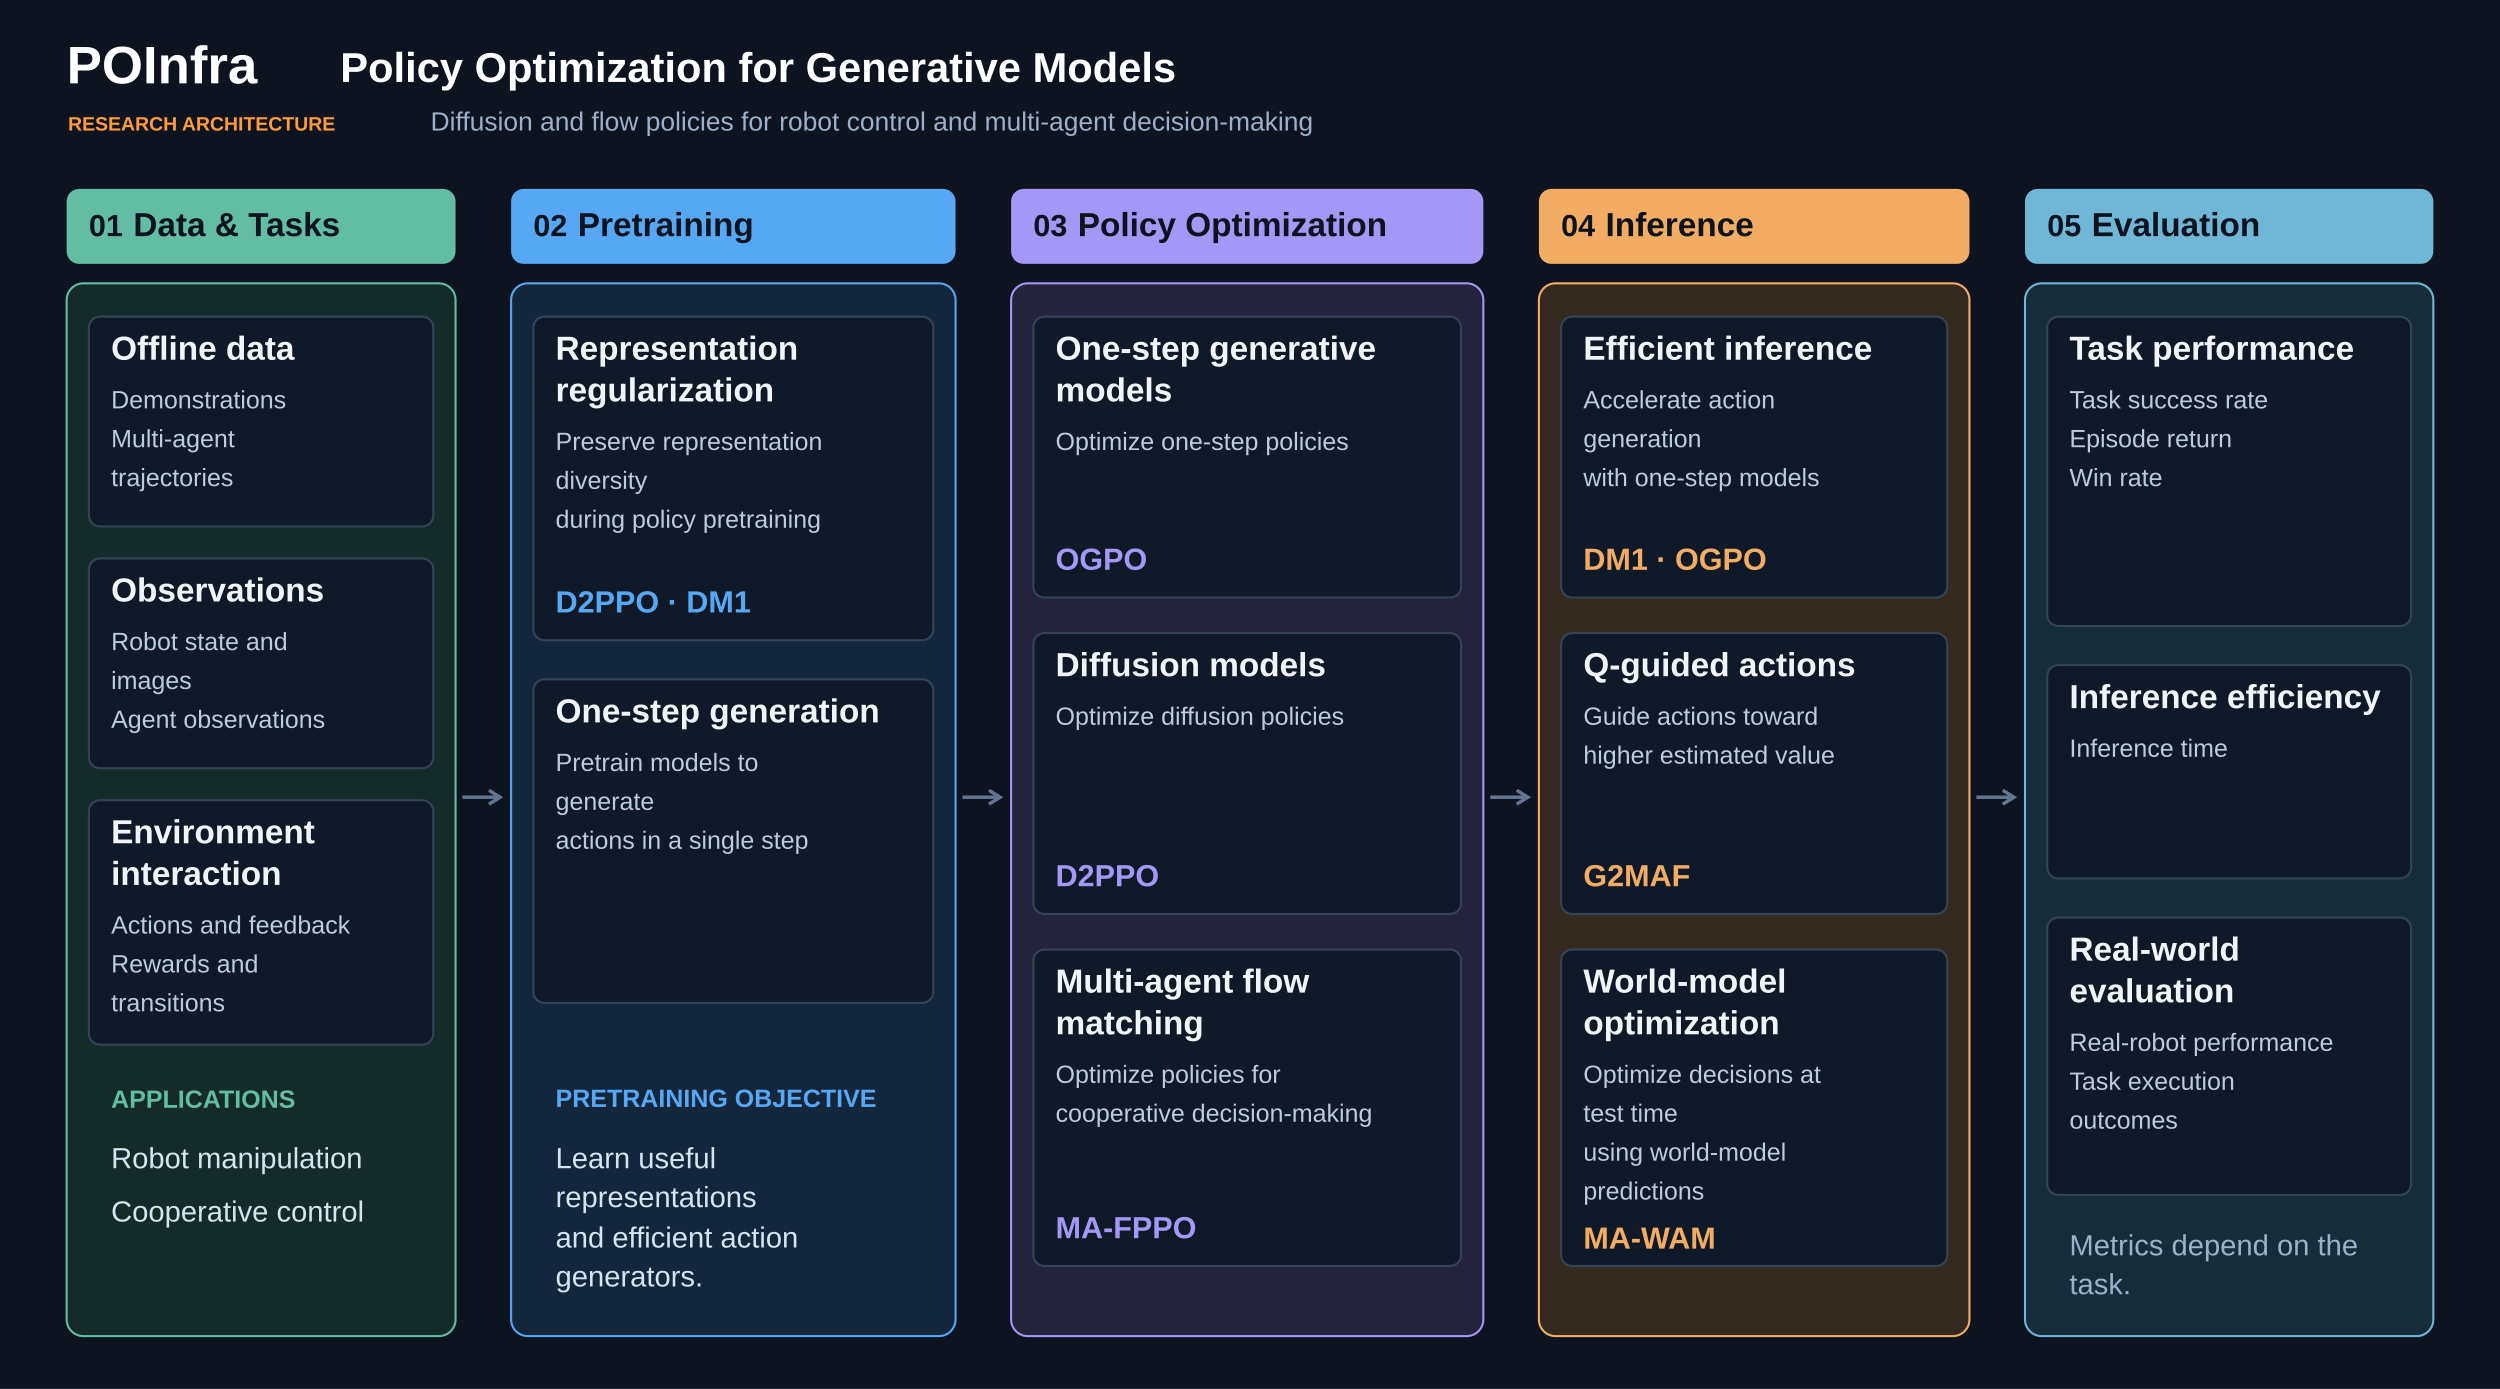
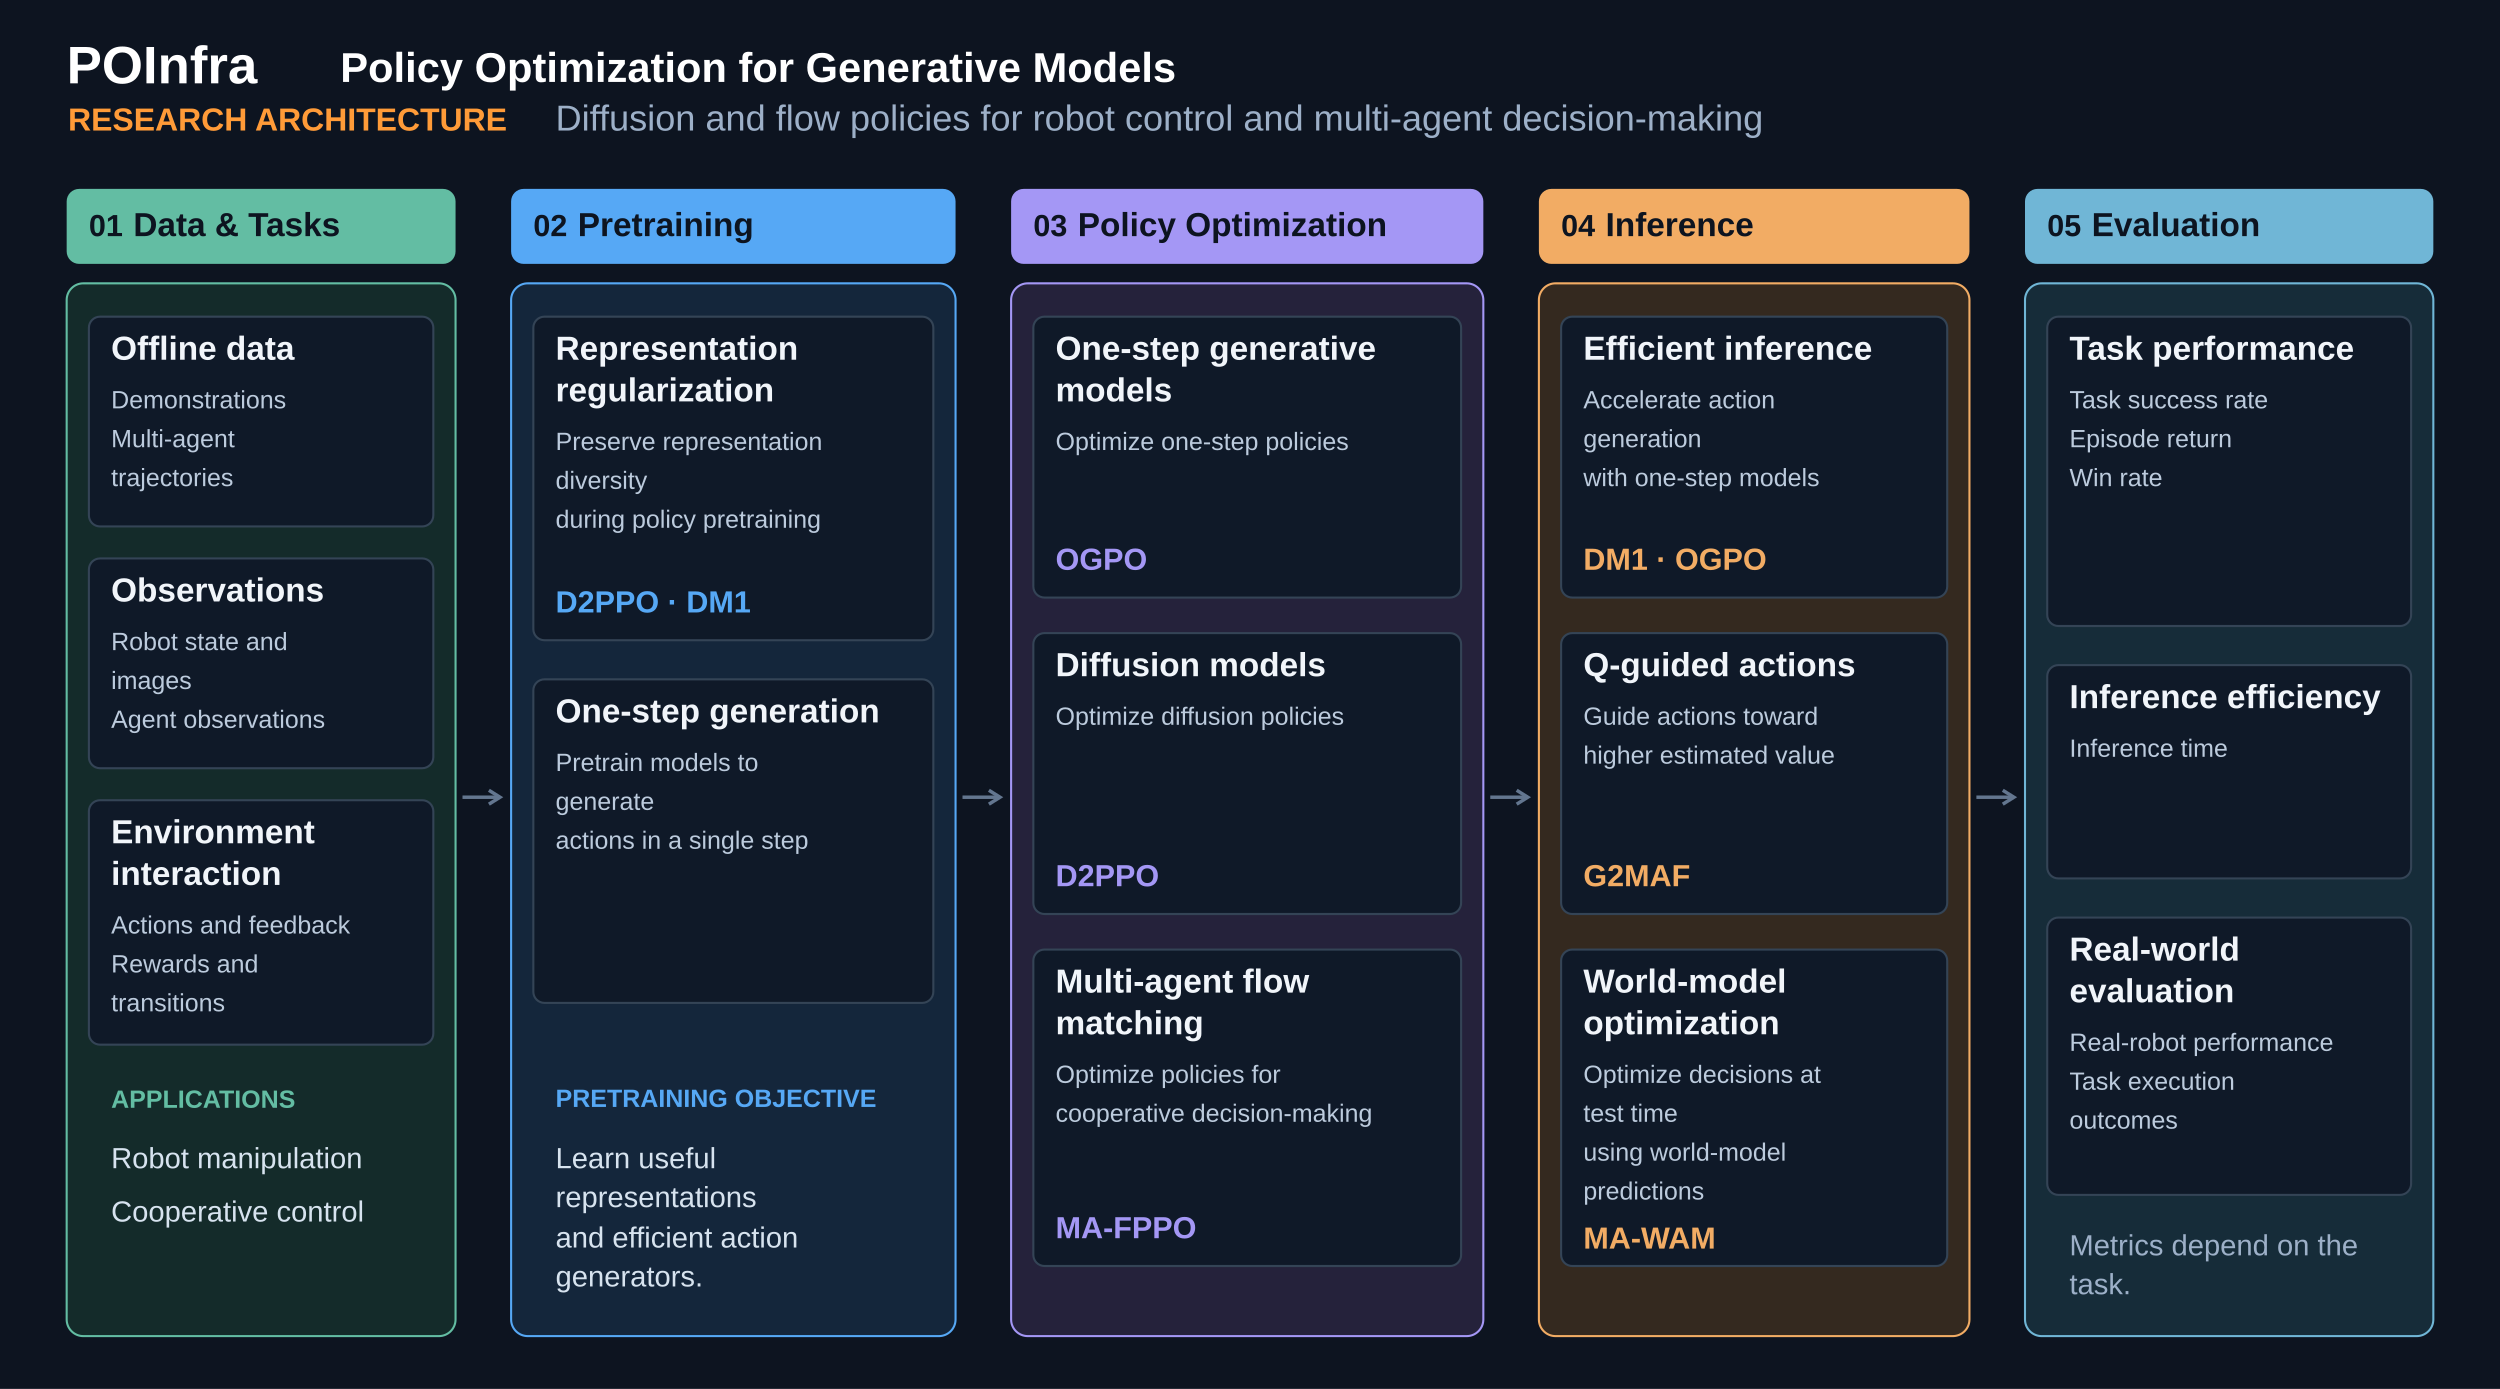
<svg xmlns="http://www.w3.org/2000/svg" width="1800" height="1000" viewBox="0 0 1800 1000">
  <rect width="1800" height="1000" fill="#0d1420" />
  <text x="48" y="60" font-family="Arial" font-size="38" font-weight="bold" fill="#ffffff" text-anchor="start">POInfra</text>
  <text x="245" y="59" font-family="Arial" font-size="30" font-weight="bold" fill="#ffffff" text-anchor="start">Policy Optimization for Generative Models</text>
-   <text x="49" y="94" font-family="Arial" font-size="14" font-weight="bold" fill="#ff9b38" text-anchor="start">RESEARCH ARCHITECTURE</text>
-   <text x="310" y="94" font-family="Arial" font-size="19" font-weight="normal" fill="#9db0c8" text-anchor="start">Diffusion and flow policies for robot control and multi-agent decision-making</text>
+   <text x="49" y="94" font-family="Arial" font-size="23" font-weight="bold" fill="#ff9b38" text-anchor="start">RESEARCH ARCHITECTURE</text>
+   <text x="400" y="94" font-family="Arial" font-size="26" font-weight="normal" fill="#9db0c8" text-anchor="start">Diffusion and flow policies for robot control and multi-agent decision-making</text>
  <rect x="48" y="136" width="280" height="54" rx="9" fill="#63bda3" stroke="none" stroke-width="1.5" />
  <text x="64" y="170" font-family="Arial" font-size="22" font-weight="bold" fill="#0d1420" text-anchor="start">01</text>
  <text x="96" y="170" font-family="Arial" font-size="24" font-weight="bold" fill="#0d1420" text-anchor="start">Data &amp; Tasks</text>
  <rect x="48" y="204" width="280" height="758" rx="12" fill="#142b2a" stroke="#63bda3" stroke-width="1.5" />
  <rect x="368" y="136" width="320" height="54" rx="9" fill="#56a8f5" stroke="none" stroke-width="1.5" />
  <text x="384" y="170" font-family="Arial" font-size="22" font-weight="bold" fill="#0d1420" text-anchor="start">02</text>
  <text x="416" y="170" font-family="Arial" font-size="24" font-weight="bold" fill="#0d1420" text-anchor="start">Pretraining</text>
  <rect x="368" y="204" width="320" height="758" rx="12" fill="#14263b" stroke="#56a8f5" stroke-width="1.5" />
  <rect x="728" y="136" width="340" height="54" rx="9" fill="#a497f5" stroke="none" stroke-width="1.5" />
  <text x="744" y="170" font-family="Arial" font-size="22" font-weight="bold" fill="#0d1420" text-anchor="start">03</text>
  <text x="776" y="170" font-family="Arial" font-size="24" font-weight="bold" fill="#0d1420" text-anchor="start">Policy Optimization</text>
  <rect x="728" y="204" width="340" height="758" rx="12" fill="#25223b" stroke="#a497f5" stroke-width="1.5" />
  <rect x="1108" y="136" width="310" height="54" rx="9" fill="#f2ac64" stroke="none" stroke-width="1.5" />
  <text x="1124" y="170" font-family="Arial" font-size="22" font-weight="bold" fill="#0d1420" text-anchor="start">04</text>
  <text x="1156" y="170" font-family="Arial" font-size="24" font-weight="bold" fill="#0d1420" text-anchor="start">Inference</text>
  <rect x="1108" y="204" width="310" height="758" rx="12" fill="#34291f" stroke="#f2ac64" stroke-width="1.5" />
  <rect x="1458" y="136" width="294" height="54" rx="9" fill="#70b6d6" stroke="none" stroke-width="1.5" />
  <text x="1474" y="170" font-family="Arial" font-size="22" font-weight="bold" fill="#0d1420" text-anchor="start">05</text>
  <text x="1506" y="170" font-family="Arial" font-size="24" font-weight="bold" fill="#0d1420" text-anchor="start">Evaluation</text>
  <rect x="1458" y="204" width="294" height="758" rx="12" fill="#162c39" stroke="#70b6d6" stroke-width="1.5" />
  <path d="M333 574 L360 574" fill="none" stroke="#63768f" stroke-width="2.5" />
  <path d="M352 569 L360 574 L352 579" fill="none" stroke="#63768f" stroke-width="2.5" />
  <path d="M693 574 L720 574" fill="none" stroke="#63768f" stroke-width="2.5" />
  <path d="M712 569 L720 574 L712 579" fill="none" stroke="#63768f" stroke-width="2.5" />
  <path d="M1073 574 L1100 574" fill="none" stroke="#63768f" stroke-width="2.5" />
  <path d="M1092 569 L1100 574 L1092 579" fill="none" stroke="#63768f" stroke-width="2.5" />
  <path d="M1423 574 L1450 574" fill="none" stroke="#63768f" stroke-width="2.5" />
  <path d="M1442 569 L1450 574 L1442 579" fill="none" stroke="#63768f" stroke-width="2.5" />
  <rect x="64" y="228.0" width="248" height="151.04" rx="8" fill="#0f1928" stroke="#344456" stroke-width="1.5" />
  <text x="80" y="259.0" font-family="Arial" font-size="24" font-weight="bold" fill="#f1f5fa" text-anchor="start">
    <tspan x="80" y="259.0">Offline data</tspan>
  </text>
  <text x="80" y="294.0" font-family="Arial" font-size="18" font-weight="normal" fill="#bccbdd" text-anchor="start">
    <tspan x="80" y="294.0">Demonstrations</tspan>
  </text>
  <text x="80" y="322.0" font-family="Arial" font-size="18" font-weight="normal" fill="#bccbdd" text-anchor="start">
    <tspan x="80" y="322.0">Multi-agent</tspan>
    <tspan x="80" y="350.0">trajectories</tspan>
  </text>
  <rect x="64" y="402.08" width="248" height="151.04" rx="8" fill="#0f1928" stroke="#344456" stroke-width="1.5" />
  <text x="80" y="433.08" font-family="Arial" font-size="24" font-weight="bold" fill="#f1f5fa" text-anchor="start">
    <tspan x="80" y="433.08">Observations</tspan>
  </text>
  <text x="80" y="468.08" font-family="Arial" font-size="18" font-weight="normal" fill="#bccbdd" text-anchor="start">
    <tspan x="80" y="468.08">Robot state and</tspan>
    <tspan x="80" y="496.08">images</tspan>
  </text>
  <text x="80" y="524.08" font-family="Arial" font-size="18" font-weight="normal" fill="#bccbdd" text-anchor="start">
    <tspan x="80" y="524.08">Agent observations</tspan>
  </text>
  <rect x="64" y="576.16" width="248" height="176" rx="8" fill="#0f1928" stroke="#344456" stroke-width="1.5" />
  <text x="80" y="607.16" font-family="Arial" font-size="24" font-weight="bold" fill="#f1f5fa" text-anchor="start">
    <tspan x="80" y="607.16">Environment</tspan>
    <tspan x="80" y="637.16">interaction</tspan>
  </text>
  <text x="80" y="672.16" font-family="Arial" font-size="18" font-weight="normal" fill="#bccbdd" text-anchor="start">
    <tspan x="80" y="672.16">Actions and feedback</tspan>
  </text>
  <text x="80" y="700.16" font-family="Arial" font-size="18" font-weight="normal" fill="#bccbdd" text-anchor="start">
    <tspan x="80" y="700.16">Rewards and</tspan>
    <tspan x="80" y="728.16">transitions</tspan>
  </text>
  <text x="80" y="797.6" font-family="Arial" font-size="18" font-weight="bold" fill="#63bda3" text-anchor="start">
    <tspan x="80" y="797.6">APPLICATIONS</tspan>
  </text>
  <text x="80" y="841.12" font-family="Arial" font-size="21" font-weight="normal" fill="#d7e3ef" text-anchor="start">
    <tspan x="80" y="841.12">Robot manipulation</tspan>
  </text>
  <text x="80" y="879.52" font-family="Arial" font-size="21" font-weight="normal" fill="#d7e3ef" text-anchor="start">
    <tspan x="80" y="879.52">Cooperative control</tspan>
  </text>
  <rect x="384" y="228.0" width="288" height="232.96" rx="8" fill="#0f1928" stroke="#344456" stroke-width="1.5" />
  <text x="400" y="259.0" font-family="Arial" font-size="24" font-weight="bold" fill="#f1f5fa" text-anchor="start">
    <tspan x="400" y="259.0">Representation</tspan>
    <tspan x="400" y="289.0">regularization</tspan>
  </text>
  <text x="400" y="324.0" font-family="Arial" font-size="18" font-weight="normal" fill="#bccbdd" text-anchor="start">
    <tspan x="400" y="324.0">Preserve representation</tspan>
    <tspan x="400" y="352.0">diversity</tspan>
  </text>
  <text x="400" y="380.0" font-family="Arial" font-size="18" font-weight="normal" fill="#bccbdd" text-anchor="start">
    <tspan x="400" y="380.0">during policy pretraining</tspan>
  </text>
  <text x="400" y="440.96" font-family="Arial" font-size="22" font-weight="bold" fill="#56a8f5" text-anchor="start">
    <tspan x="400" y="440.96">D2PPO · DM1</tspan>
  </text>
  <rect x="384" y="489.12" width="288" height="232.96" rx="8" fill="#0f1928" stroke="#344456" stroke-width="1.5" />
  <text x="400" y="520.12" font-family="Arial" font-size="24" font-weight="bold" fill="#f1f5fa" text-anchor="start">
    <tspan x="400" y="520.12">One-step generation</tspan>
  </text>
  <text x="400" y="555.12" font-family="Arial" font-size="18" font-weight="normal" fill="#bccbdd" text-anchor="start">
    <tspan x="400" y="555.12">Pretrain models to</tspan>
    <tspan x="400" y="583.12">generate</tspan>
  </text>
  <text x="400" y="611.12" font-family="Arial" font-size="18" font-weight="normal" fill="#bccbdd" text-anchor="start">
    <tspan x="400" y="611.12">actions in a single step</tspan>
  </text>
  <text x="400" y="797" font-family="Arial" font-size="18" font-weight="bold" fill="#56a8f5" text-anchor="start">
    <tspan x="400" y="797">PRETRAINING OBJECTIVE</tspan>
  </text>
  <text x="400" y="841.12" font-family="Arial" font-size="21" font-weight="normal" fill="#d7e3ef" text-anchor="start">
    <tspan x="400" y="841.12">Learn useful</tspan>
    <tspan x="400" y="869.12">representations</tspan>
  </text>
  <text x="400" y="898.24" font-family="Arial" font-size="21" font-weight="normal" fill="#d7e3ef" text-anchor="start">
    <tspan x="400" y="898.24">and efficient action</tspan>
    <tspan x="400" y="926.24">generators.</tspan>
  </text>
  <rect x="744" y="228.0" width="308" height="202.24" rx="8" fill="#0f1928" stroke="#344456" stroke-width="1.5" />
  <text x="760" y="259.0" font-family="Arial" font-size="24" font-weight="bold" fill="#f1f5fa" text-anchor="start">
    <tspan x="760" y="259.0">One-step generative</tspan>
    <tspan x="760" y="289.0">models</tspan>
  </text>
  <text x="760" y="324.0" font-family="Arial" font-size="18" font-weight="normal" fill="#bccbdd" text-anchor="start">
    <tspan x="760" y="324.0">Optimize one-step policies</tspan>
  </text>
  <text x="760" y="410.24" font-family="Arial" font-size="22" font-weight="bold" fill="#a497f5" text-anchor="start">
    <tspan x="760" y="410.24">OGPO</tspan>
  </text>
  <rect x="744" y="455.84" width="308" height="202.24" rx="8" fill="#0f1928" stroke="#344456" stroke-width="1.5" />
  <text x="760" y="486.84" font-family="Arial" font-size="24" font-weight="bold" fill="#f1f5fa" text-anchor="start">
    <tspan x="760" y="486.84">Diffusion models</tspan>
  </text>
  <text x="760" y="521.84" font-family="Arial" font-size="18" font-weight="normal" fill="#bccbdd" text-anchor="start">
    <tspan x="760" y="521.84">Optimize diffusion policies</tspan>
  </text>
  <text x="760" y="638.08" font-family="Arial" font-size="22" font-weight="bold" fill="#a497f5" text-anchor="start">
    <tspan x="760" y="638.08">D2PPO</tspan>
  </text>
  <rect x="744" y="683.68" width="308" height="227.84" rx="8" fill="#0f1928" stroke="#344456" stroke-width="1.5" />
  <text x="760" y="714.68" font-family="Arial" font-size="24" font-weight="bold" fill="#f1f5fa" text-anchor="start">
    <tspan x="760" y="714.68">Multi-agent flow</tspan>
    <tspan x="760" y="744.68">matching</tspan>
  </text>
  <text x="760" y="779.68" font-family="Arial" font-size="18" font-weight="normal" fill="#bccbdd" text-anchor="start">
    <tspan x="760" y="779.68">Optimize policies for</tspan>
  </text>
  <text x="760" y="807.68" font-family="Arial" font-size="18" font-weight="normal" fill="#bccbdd" text-anchor="start">
    <tspan x="760" y="807.68">cooperative decision-making</tspan>
  </text>
  <text x="760" y="891.52" font-family="Arial" font-size="22" font-weight="bold" fill="#a497f5" text-anchor="start">
    <tspan x="760" y="891.52">MA-FPPO</tspan>
  </text>
  <rect x="1124" y="228.0" width="278" height="202.24" rx="8" fill="#0f1928" stroke="#344456" stroke-width="1.5" />
  <text x="1140" y="259.0" font-family="Arial" font-size="24" font-weight="bold" fill="#f1f5fa" text-anchor="start">
    <tspan x="1140" y="259.0">Efficient inference</tspan>
  </text>
  <text x="1140" y="294.0" font-family="Arial" font-size="18" font-weight="normal" fill="#bccbdd" text-anchor="start">
    <tspan x="1140" y="294.0">Accelerate action</tspan>
    <tspan x="1140" y="322.0">generation</tspan>
  </text>
  <text x="1140" y="350.0" font-family="Arial" font-size="18" font-weight="normal" fill="#bccbdd" text-anchor="start">
    <tspan x="1140" y="350.0">with one-step models</tspan>
  </text>
  <text x="1140" y="410.24" font-family="Arial" font-size="22" font-weight="bold" fill="#f2ac64" text-anchor="start">
    <tspan x="1140" y="410.24">DM1 · OGPO</tspan>
  </text>
  <rect x="1124" y="455.84" width="278" height="202.24" rx="8" fill="#0f1928" stroke="#344456" stroke-width="1.5" />
  <text x="1140" y="486.84" font-family="Arial" font-size="24" font-weight="bold" fill="#f1f5fa" text-anchor="start">
    <tspan x="1140" y="486.84">Q-guided actions</tspan>
  </text>
  <text x="1140" y="521.84" font-family="Arial" font-size="18" font-weight="normal" fill="#bccbdd" text-anchor="start">
    <tspan x="1140" y="521.84">Guide actions toward</tspan>
  </text>
  <text x="1140" y="549.84" font-family="Arial" font-size="18" font-weight="normal" fill="#bccbdd" text-anchor="start">
    <tspan x="1140" y="549.84">higher estimated value</tspan>
  </text>
  <text x="1140" y="638.08" font-family="Arial" font-size="22" font-weight="bold" fill="#f2ac64" text-anchor="start">
    <tspan x="1140" y="638.08">G2MAF</tspan>
  </text>
  <rect x="1124" y="683.68" width="278" height="227.84" rx="8" fill="#0f1928" stroke="#344456" stroke-width="1.5" />
  <text x="1140" y="714.68" font-family="Arial" font-size="24" font-weight="bold" fill="#f1f5fa" text-anchor="start">
    <tspan x="1140" y="714.68">World-model</tspan>
    <tspan x="1140" y="744.68">optimization</tspan>
  </text>
  <text x="1140" y="779.68" font-family="Arial" font-size="18" font-weight="normal" fill="#bccbdd" text-anchor="start">
    <tspan x="1140" y="779.68">Optimize decisions at</tspan>
    <tspan x="1140" y="807.68">test time</tspan>
  </text>
  <text x="1140" y="835.68" font-family="Arial" font-size="18" font-weight="normal" fill="#bccbdd" text-anchor="start">
    <tspan x="1140" y="835.68">using world-model</tspan>
    <tspan x="1140" y="863.68">predictions</tspan>
  </text>
  <text x="1140" y="899" font-family="Arial" font-size="22" font-weight="bold" fill="#f2ac64" text-anchor="start">
    <tspan x="1140" y="899">MA-WAM</tspan>
  </text>
  <rect x="1474" y="228.0" width="262" height="222.72" rx="8" fill="#0f1928" stroke="#344456" stroke-width="1.5" />
  <text x="1490" y="259.0" font-family="Arial" font-size="24" font-weight="bold" fill="#f1f5fa" text-anchor="start">
    <tspan x="1490" y="259.0">Task performance</tspan>
  </text>
  <text x="1490" y="294.0" font-family="Arial" font-size="18" font-weight="normal" fill="#bccbdd" text-anchor="start">
    <tspan x="1490" y="294.0">Task success rate</tspan>
  </text>
  <text x="1490" y="322.0" font-family="Arial" font-size="18" font-weight="normal" fill="#bccbdd" text-anchor="start">
    <tspan x="1490" y="322.0">Episode return</tspan>
  </text>
  <text x="1490" y="350.0" font-family="Arial" font-size="18" font-weight="normal" fill="#bccbdd" text-anchor="start">
    <tspan x="1490" y="350.0">Win rate</tspan>
  </text>
  <rect x="1474" y="478.88" width="262" height="153.6" rx="8" fill="#0f1928" stroke="#344456" stroke-width="1.5" />
  <text x="1490" y="509.88" font-family="Arial" font-size="24" font-weight="bold" fill="#f1f5fa" text-anchor="start">
    <tspan x="1490" y="509.88">Inference efficiency</tspan>
  </text>
  <text x="1490" y="544.88" font-family="Arial" font-size="18" font-weight="normal" fill="#bccbdd" text-anchor="start">
    <tspan x="1490" y="544.88">Inference time</tspan>
  </text>
  <rect x="1474" y="660.64" width="262" height="199.68" rx="8" fill="#0f1928" stroke="#344456" stroke-width="1.5" />
  <text x="1490" y="691.64" font-family="Arial" font-size="24" font-weight="bold" fill="#f1f5fa" text-anchor="start">
    <tspan x="1490" y="691.64">Real-world</tspan>
    <tspan x="1490" y="721.64">evaluation</tspan>
  </text>
  <text x="1490" y="756.64" font-family="Arial" font-size="18" font-weight="normal" fill="#bccbdd" text-anchor="start">
    <tspan x="1490" y="756.64">Real-robot performance</tspan>
  </text>
  <text x="1490" y="784.64" font-family="Arial" font-size="18" font-weight="normal" fill="#bccbdd" text-anchor="start">
    <tspan x="1490" y="784.64">Task execution</tspan>
    <tspan x="1490" y="812.64">outcomes</tspan>
  </text>
  <text x="1490" y="903.84" font-family="Arial" font-size="21" font-weight="normal" fill="#9db0c8" text-anchor="start">
    <tspan x="1490" y="903.84">Metrics depend on the</tspan>
    <tspan x="1490" y="931.84">task.</tspan>
  </text>
</svg>
